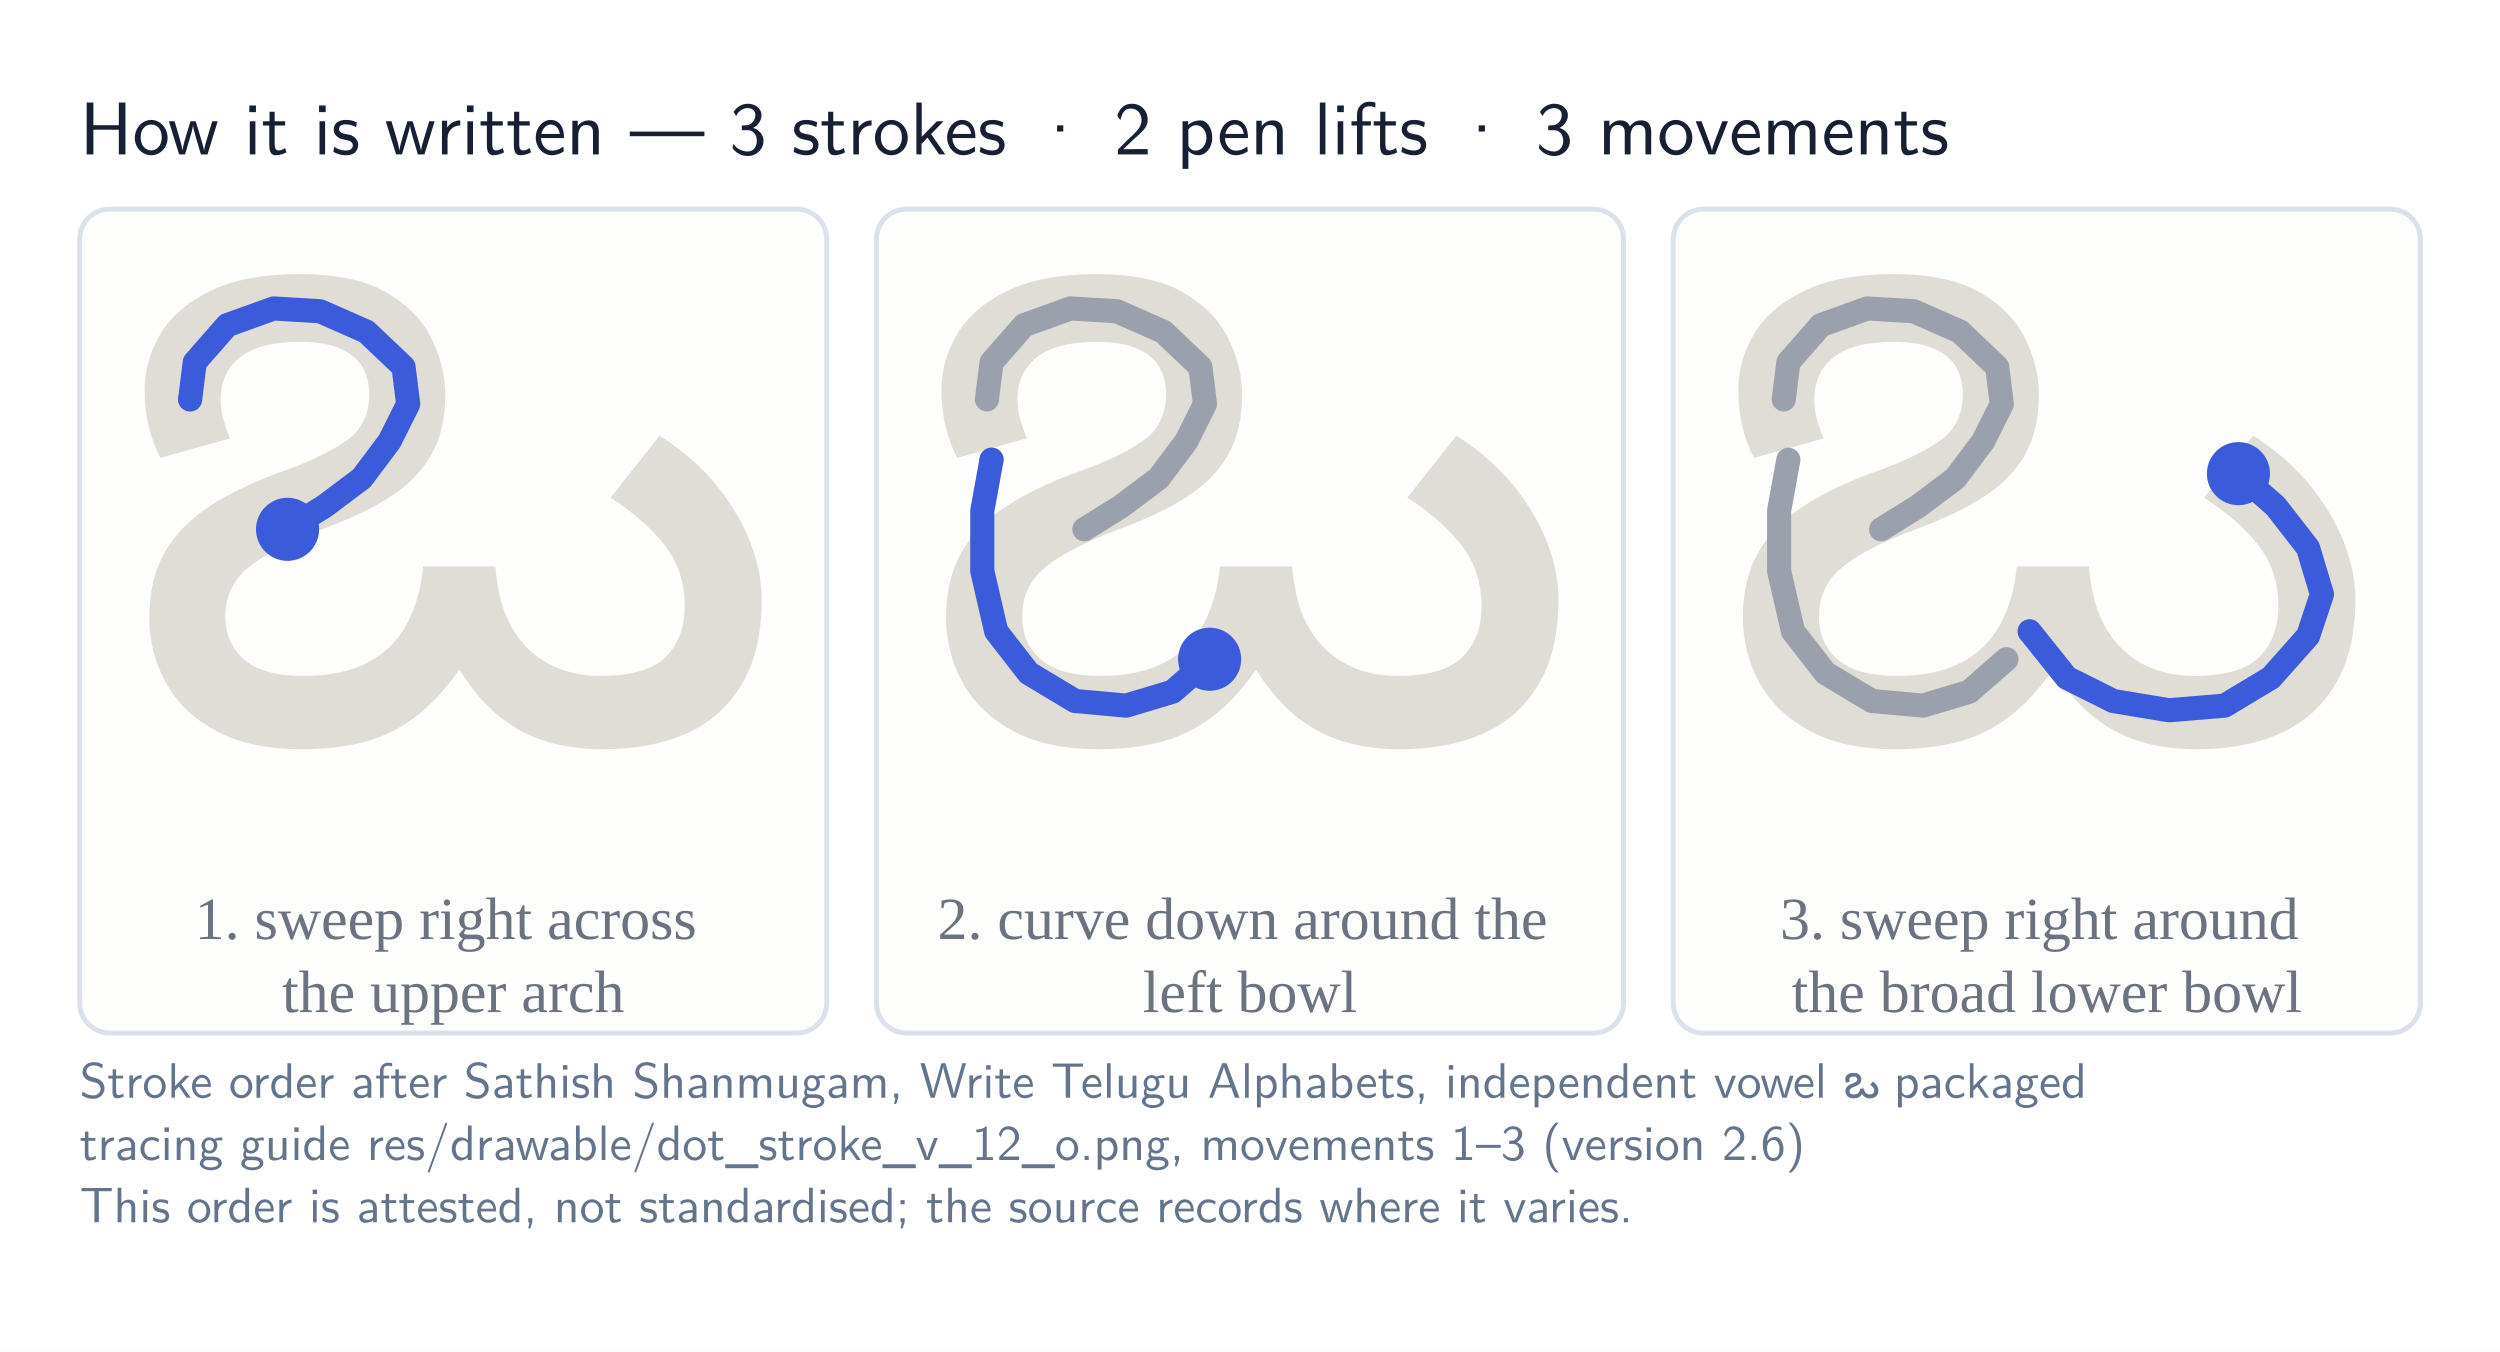
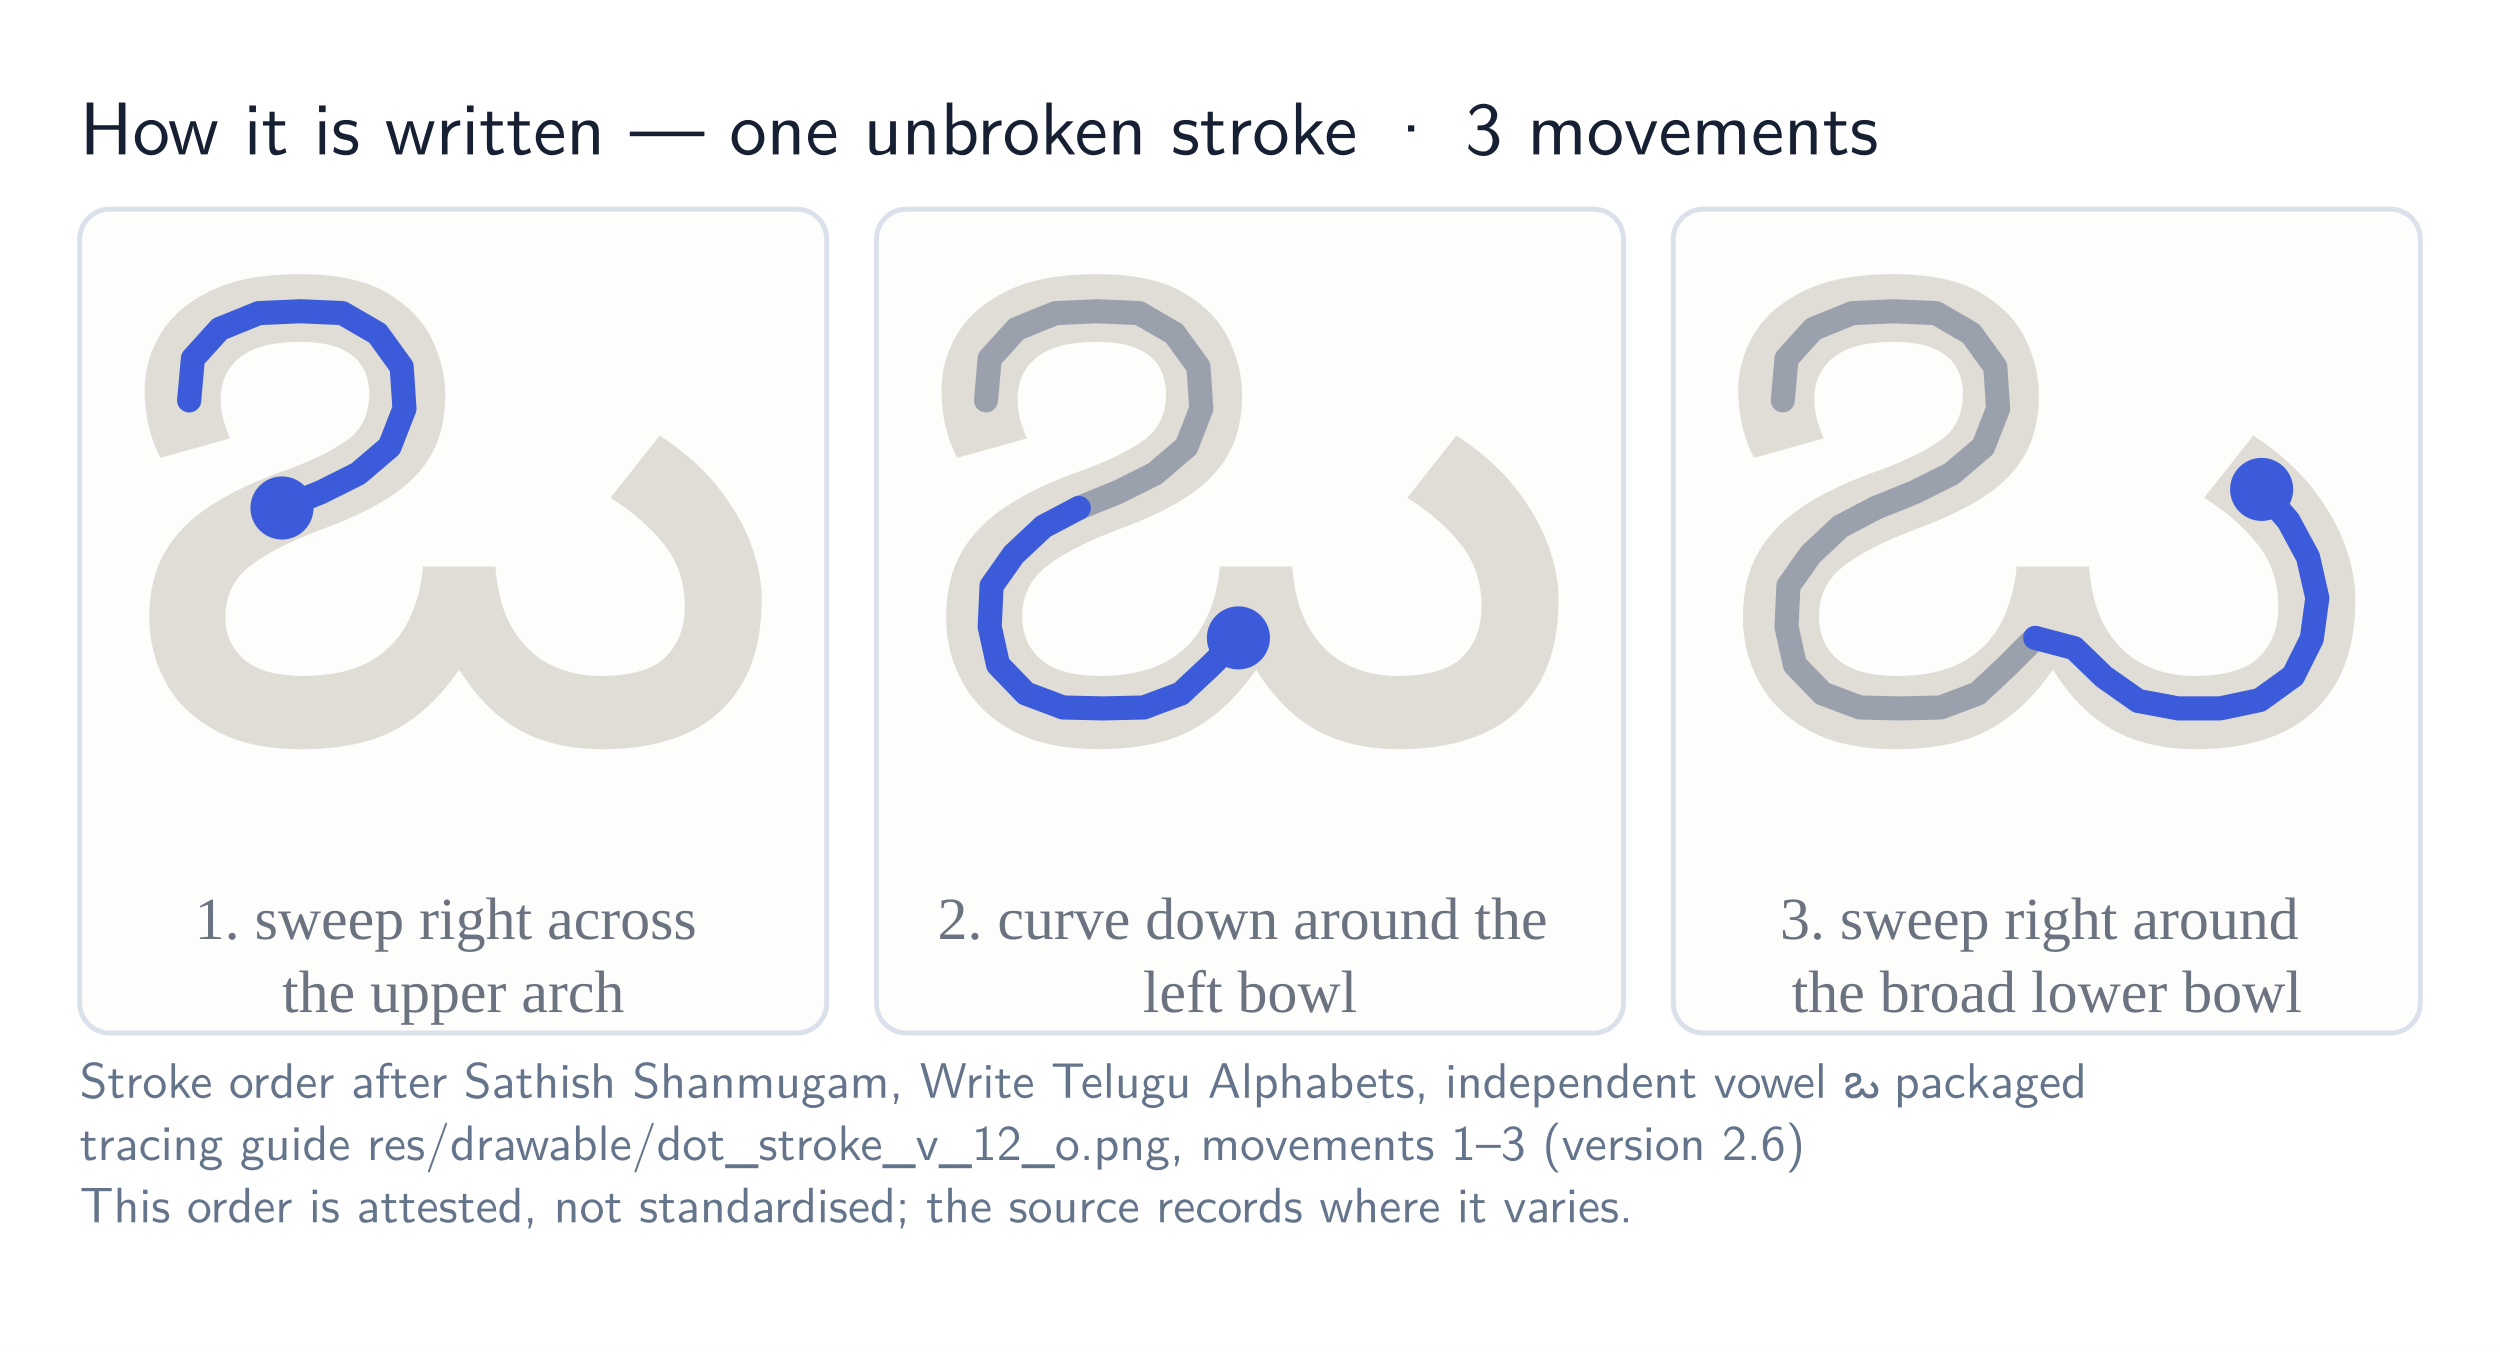
- <svg xmlns="http://www.w3.org/2000/svg" width="502" height="271.43" viewBox="0 0 502 271.43" role="img" aria-label="How to write ఒ: 3 strokes · 2 pen lifts · 3 movements">
+ <svg xmlns="http://www.w3.org/2000/svg" width="502" height="271.43" viewBox="0 0 502 271.43" role="img" aria-label="How to write ఒ: one unbroken stroke · 3 movements">
  <rect x="0" y="0" width="502" height="271.43" fill="#ffffff" />
-   <text x="16" y="31" font-family="Latin Modern Sans, sans-serif" font-size="15" fill="#172033">How it is written — 3 strokes · 2 pen lifts · 3 movements</text>
+   <text x="16" y="31" font-family="Latin Modern Sans, sans-serif" font-size="15" fill="#172033">How it is written — one unbroken stroke · 3 movements</text>
  <rect x="16" y="42" width="150" height="165.43" rx="6" fill="#fdfdfc" stroke="#dbe1ea" stroke-width="1" />
  <svg x="16" y="42" width="150" height="165.43" viewBox="-34 -570 805 887.8" preserveAspectRatio="xMidYMid meet" overflow="hidden">
    <g transform="scale(1,-1)">
      <path class="ductus__glyph" d="M530 -12Q492 -12 462.5 -1.5Q433 9 409.5 31Q386 53 366 89L386 90Q360 49 333 27Q306 5 275 -3.5Q244 -12 205 -12Q150 -12 113.5 7.5Q77 27 59 59.5Q41 92 41 130Q41 171 57.5 200Q74 229 107 250.5Q140 272 189 289Q230 304 254 321Q278 338 278 371Q278 387 271 399.5Q264 412 247.5 419.5Q231 427 203 427Q160 427 139 410.5Q118 394 118 365Q118 352 121.5 341Q125 330 128 323L53 302Q45 317 40.5 335.5Q36 354 36 375Q36 407 53 435.5Q70 464 107 482Q144 500 203 500Q263 500 297 480Q331 460 345.5 430Q360 400 360 370Q360 332 345 305.5Q330 279 300.5 260Q271 241 227 225Q174 205 148.5 184.5Q123 164 123 131Q123 102 143.5 84.5Q164 67 207 67Q249 67 276.5 81.5Q304 96 318.5 123Q333 150 336 185L414 185Q417 144 432.5 118Q448 92 472.5 79.5Q497 67 527 67Q577 67 597.5 87.5Q618 108 618 142Q618 181 595.5 209Q573 237 538 259L591 326Q631 300 655 269Q679 238 690 207.5Q701 177 701 150Q701 94 679.5 58Q658 22 620 5Q582 -12 530 -12Z" fill="#e0ddd6" fill-rule="nonzero" />
-       <path class="ductus__done" d="M85 365 L85 365" fill="none" stroke="#9aa1ad" stroke-width="26" stroke-linecap="round" stroke-linejoin="round" />
-       <path class="ductus__pen" d="M85 365 L90 405 L125 445 L175 463 L225 460 L275 438 L315 400 L320 360 L300 320 L270 280 L230 250 L190 225" fill="none" stroke="#3b5bdb" stroke-width="26" stroke-linecap="round" stroke-linejoin="round" />
-       <circle class="ductus__tip" cx="190" cy="225" r="34" fill="#3b5bdb" />
+       <path class="ductus__done" d="M84 364 L84 364" fill="none" stroke="#9aa1ad" stroke-width="26" stroke-linecap="round" stroke-linejoin="round" />
+       <path class="ductus__pen" d="M84 364 L88 409 L117 441 L159 458 L204 460 L249 458 L287 436 L313 400 L316 355 L300 314 L266 285 L226 265 L184 248" fill="none" stroke="#3b5bdb" stroke-width="26" stroke-linecap="round" stroke-linejoin="round" />
+       <circle class="ductus__tip" cx="184" cy="248" r="34" fill="#3b5bdb" />
    </g>
    <text class="ductus__caption" x="368.5" y="216.5" text-anchor="middle" font-size="64.5" fill="#6b7280">
      <tspan x="368.5" y="216.5">1. sweep right across</tspan>
      <tspan x="368.5" y="295.2">the upper arch</tspan>
    </text>
  </svg>
  <rect x="176" y="42" width="150" height="165.43" rx="6" fill="#fdfdfc" stroke="#dbe1ea" stroke-width="1" />
  <svg x="176" y="42" width="150" height="165.43" viewBox="-34 -570 805 887.8" preserveAspectRatio="xMidYMid meet" overflow="hidden">
    <g transform="scale(1,-1)">
      <path class="ductus__glyph" d="M530 -12Q492 -12 462.5 -1.5Q433 9 409.5 31Q386 53 366 89L386 90Q360 49 333 27Q306 5 275 -3.5Q244 -12 205 -12Q150 -12 113.5 7.5Q77 27 59 59.5Q41 92 41 130Q41 171 57.5 200Q74 229 107 250.5Q140 272 189 289Q230 304 254 321Q278 338 278 371Q278 387 271 399.5Q264 412 247.5 419.5Q231 427 203 427Q160 427 139 410.5Q118 394 118 365Q118 352 121.5 341Q125 330 128 323L53 302Q45 317 40.5 335.5Q36 354 36 375Q36 407 53 435.5Q70 464 107 482Q144 500 203 500Q263 500 297 480Q331 460 345.5 430Q360 400 360 370Q360 332 345 305.5Q330 279 300.5 260Q271 241 227 225Q174 205 148.5 184.5Q123 164 123 131Q123 102 143.5 84.5Q164 67 207 67Q249 67 276.5 81.5Q304 96 318.5 123Q333 150 336 185L414 185Q417 144 432.5 118Q448 92 472.5 79.5Q497 67 527 67Q577 67 597.5 87.5Q618 108 618 142Q618 181 595.5 209Q573 237 538 259L591 326Q631 300 655 269Q679 238 690 207.5Q701 177 701 150Q701 94 679.5 58Q658 22 620 5Q582 -12 530 -12Z" fill="#e0ddd6" fill-rule="nonzero" />
-       <path class="ductus__done" d="M85 365 L90 405 L125 445 L175 463 L225 460 L275 438 L315 400 L320 360 L300 320 L270 280 L230 250 L190 225" fill="none" stroke="#9aa1ad" stroke-width="26" stroke-linecap="round" stroke-linejoin="round" />
-       <path class="ductus__done" d="M90 300 L90 300" fill="none" stroke="#9aa1ad" stroke-width="26" stroke-linecap="round" stroke-linejoin="round" />
-       <path class="ductus__pen" d="M90 300 L80 245 L80 180 L95 115 L130 70 L180 40 L235 35 L285 50 L325 85" fill="none" stroke="#3b5bdb" stroke-width="26" stroke-linecap="round" stroke-linejoin="round" />
-       <circle class="ductus__tip" cx="325" cy="85" r="34" fill="#3b5bdb" />
+       <path class="ductus__done" d="M84 364 L88 409 L117 441 L159 458 L204 460 L249 458 L287 436 L313 400 L316 355 L300 314 L266 285 L226 265 L184 248 L184 248" fill="none" stroke="#9aa1ad" stroke-width="26" stroke-linecap="round" stroke-linejoin="round" />
+       <path class="ductus__pen" d="M184 248 L146 228 L114 198 L90 164 L88 120 L97 79 L127 48 L167 33 L210 32 L254 33 L294 48 L325 77 L356 108" fill="none" stroke="#3b5bdb" stroke-width="26" stroke-linecap="round" stroke-linejoin="round" />
+       <circle class="ductus__tip" cx="356" cy="108" r="34" fill="#3b5bdb" />
    </g>
    <text class="ductus__caption" x="368.5" y="216.5" text-anchor="middle" font-size="64.5" fill="#6b7280">
      <tspan x="368.5" y="216.5">2. curve down around the</tspan>
      <tspan x="368.5" y="295.2">left bowl</tspan>
    </text>
  </svg>
  <rect x="336" y="42" width="150" height="165.43" rx="6" fill="#fdfdfc" stroke="#dbe1ea" stroke-width="1" />
  <svg x="336" y="42" width="150" height="165.43" viewBox="-34 -570 805 887.8" preserveAspectRatio="xMidYMid meet" overflow="hidden">
    <g transform="scale(1,-1)">
      <path class="ductus__glyph" d="M530 -12Q492 -12 462.5 -1.5Q433 9 409.5 31Q386 53 366 89L386 90Q360 49 333 27Q306 5 275 -3.5Q244 -12 205 -12Q150 -12 113.5 7.5Q77 27 59 59.5Q41 92 41 130Q41 171 57.5 200Q74 229 107 250.5Q140 272 189 289Q230 304 254 321Q278 338 278 371Q278 387 271 399.5Q264 412 247.5 419.5Q231 427 203 427Q160 427 139 410.5Q118 394 118 365Q118 352 121.5 341Q125 330 128 323L53 302Q45 317 40.5 335.5Q36 354 36 375Q36 407 53 435.5Q70 464 107 482Q144 500 203 500Q263 500 297 480Q331 460 345.5 430Q360 400 360 370Q360 332 345 305.5Q330 279 300.5 260Q271 241 227 225Q174 205 148.5 184.5Q123 164 123 131Q123 102 143.5 84.5Q164 67 207 67Q249 67 276.5 81.5Q304 96 318.5 123Q333 150 336 185L414 185Q417 144 432.5 118Q448 92 472.5 79.5Q497 67 527 67Q577 67 597.5 87.5Q618 108 618 142Q618 181 595.5 209Q573 237 538 259L591 326Q631 300 655 269Q679 238 690 207.5Q701 177 701 150Q701 94 679.5 58Q658 22 620 5Q582 -12 530 -12Z" fill="#e0ddd6" fill-rule="nonzero" />
-       <path class="ductus__done" d="M85 365 L90 405 L125 445 L175 463 L225 460 L275 438 L315 400 L320 360 L300 320 L270 280 L230 250 L190 225" fill="none" stroke="#9aa1ad" stroke-width="26" stroke-linecap="round" stroke-linejoin="round" />
-       <path class="ductus__done" d="M90 300 L80 245 L80 180 L95 115 L130 70 L180 40 L235 35 L285 50 L325 85" fill="none" stroke="#9aa1ad" stroke-width="26" stroke-linecap="round" stroke-linejoin="round" />
-       <path class="ductus__done" d="M350 115 L350 115" fill="none" stroke="#9aa1ad" stroke-width="26" stroke-linecap="round" stroke-linejoin="round" />
-       <path class="ductus__pen" d="M350 115 L390 65 L440 40 L500 30 L560 35 L610 65 L650 110 L665 155 L650 205 L615 250 L575 285" fill="none" stroke="#3b5bdb" stroke-width="26" stroke-linecap="round" stroke-linejoin="round" />
-       <circle class="ductus__tip" cx="575" cy="285" r="34" fill="#3b5bdb" />
+       <path class="ductus__done" d="M84 364 L88 409 L117 441 L159 458 L204 460 L249 458 L287 436 L313 400 L316 355 L300 314 L266 285 L226 265 L184 248 L146 228 L114 198 L90 164 L88 120 L97 79 L127 48 L167 33 L210 32 L254 33 L294 48 L325 77 L356 108 L356 108" fill="none" stroke="#9aa1ad" stroke-width="26" stroke-linecap="round" stroke-linejoin="round" />
+       <path class="ductus__pen" d="M356 108 L398 97 L430 66 L467 40 L510 32 L555 32 L598 41 L634 67 L654 107 L660 151 L650 195 L629 234 L600 268" fill="none" stroke="#3b5bdb" stroke-width="26" stroke-linecap="round" stroke-linejoin="round" />
+       <circle class="ductus__tip" cx="600" cy="268" r="34" fill="#3b5bdb" />
    </g>
    <text class="ductus__caption" x="368.5" y="216.5" text-anchor="middle" font-size="64.5" fill="#6b7280">
      <tspan x="368.5" y="216.5">3. sweep right around</tspan>
      <tspan x="368.5" y="295.2">the broad lower bowl</tspan>
    </text>
  </svg>
  <text x="16" y="220.43" font-family="Latin Modern Sans, sans-serif" font-size="10" fill="#64748b">Stroke order after Sathish Shanmugam, Write Telugu Alphabets, independent vowel ఒ packaged</text>
  <text x="16" y="232.93" font-family="Latin Modern Sans, sans-serif" font-size="10" fill="#64748b">tracing guide res/drawable/dot_stroke_v_12_o.png, movements 1–3 (version 2.6)</text>
  <text x="16" y="245.43" font-family="Latin Modern Sans, sans-serif" font-size="10" fill="#64748b">This order is attested, not standardised; the source records where it varies.</text>
</svg>
